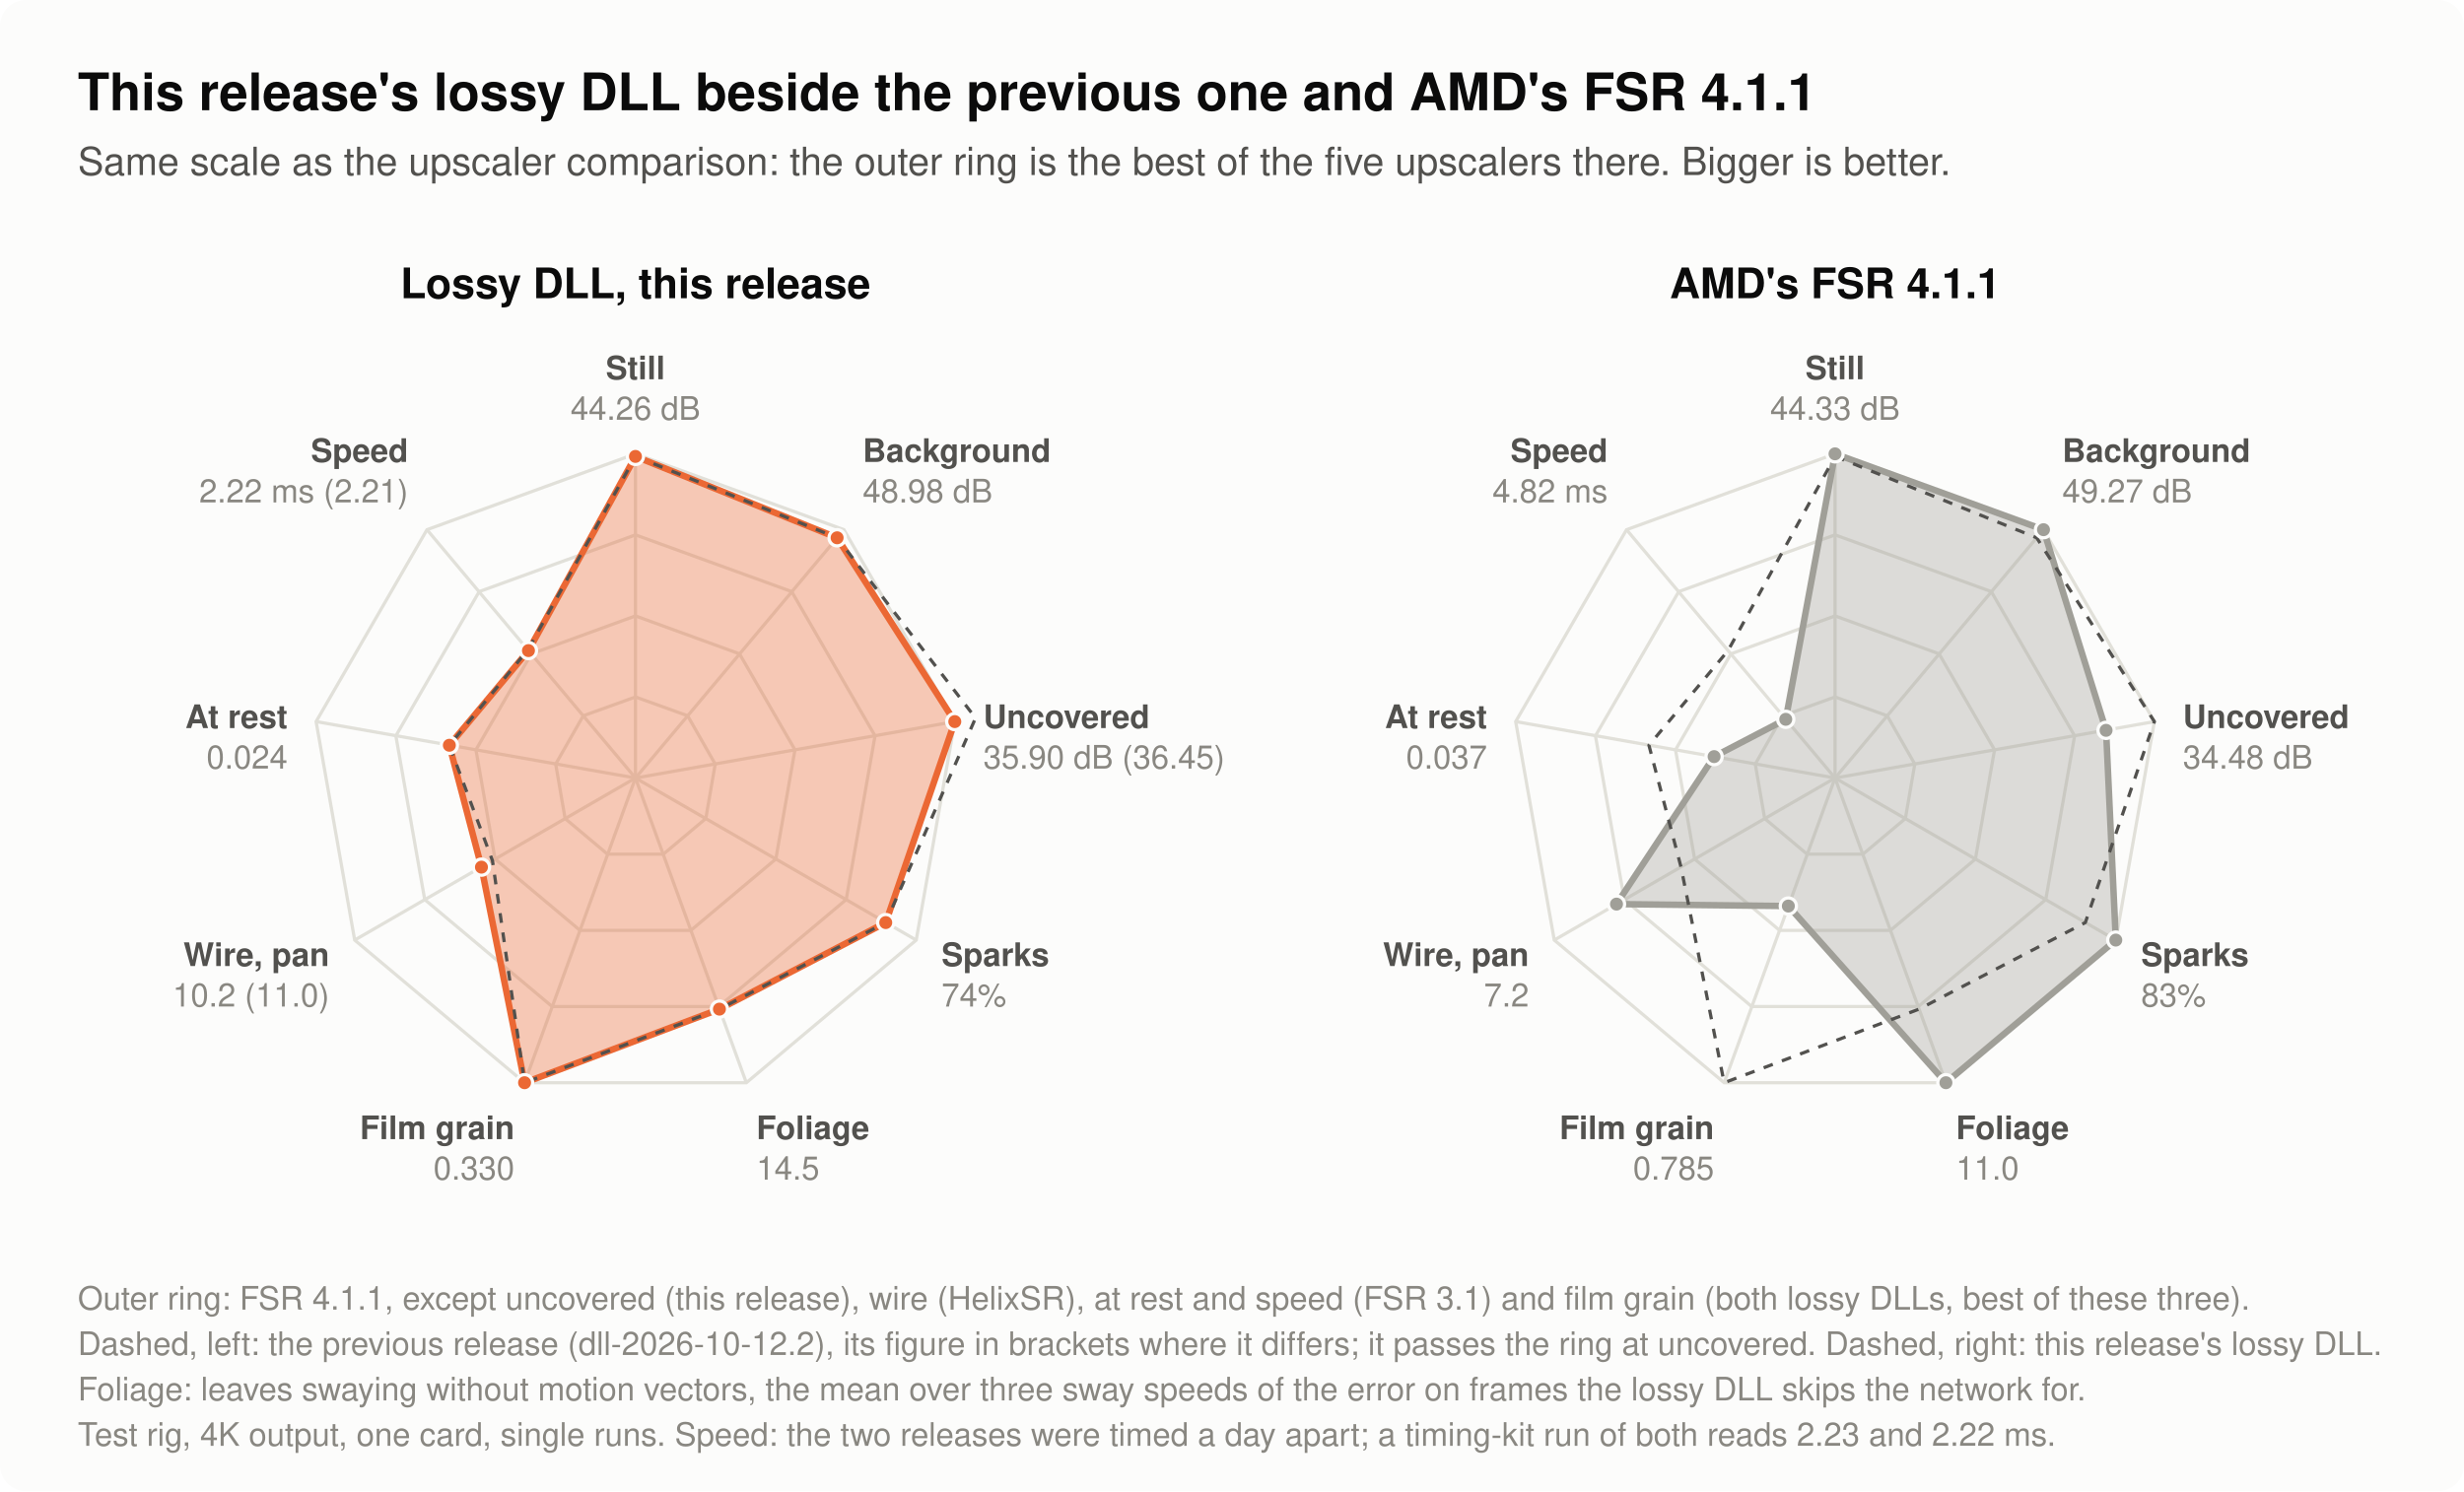
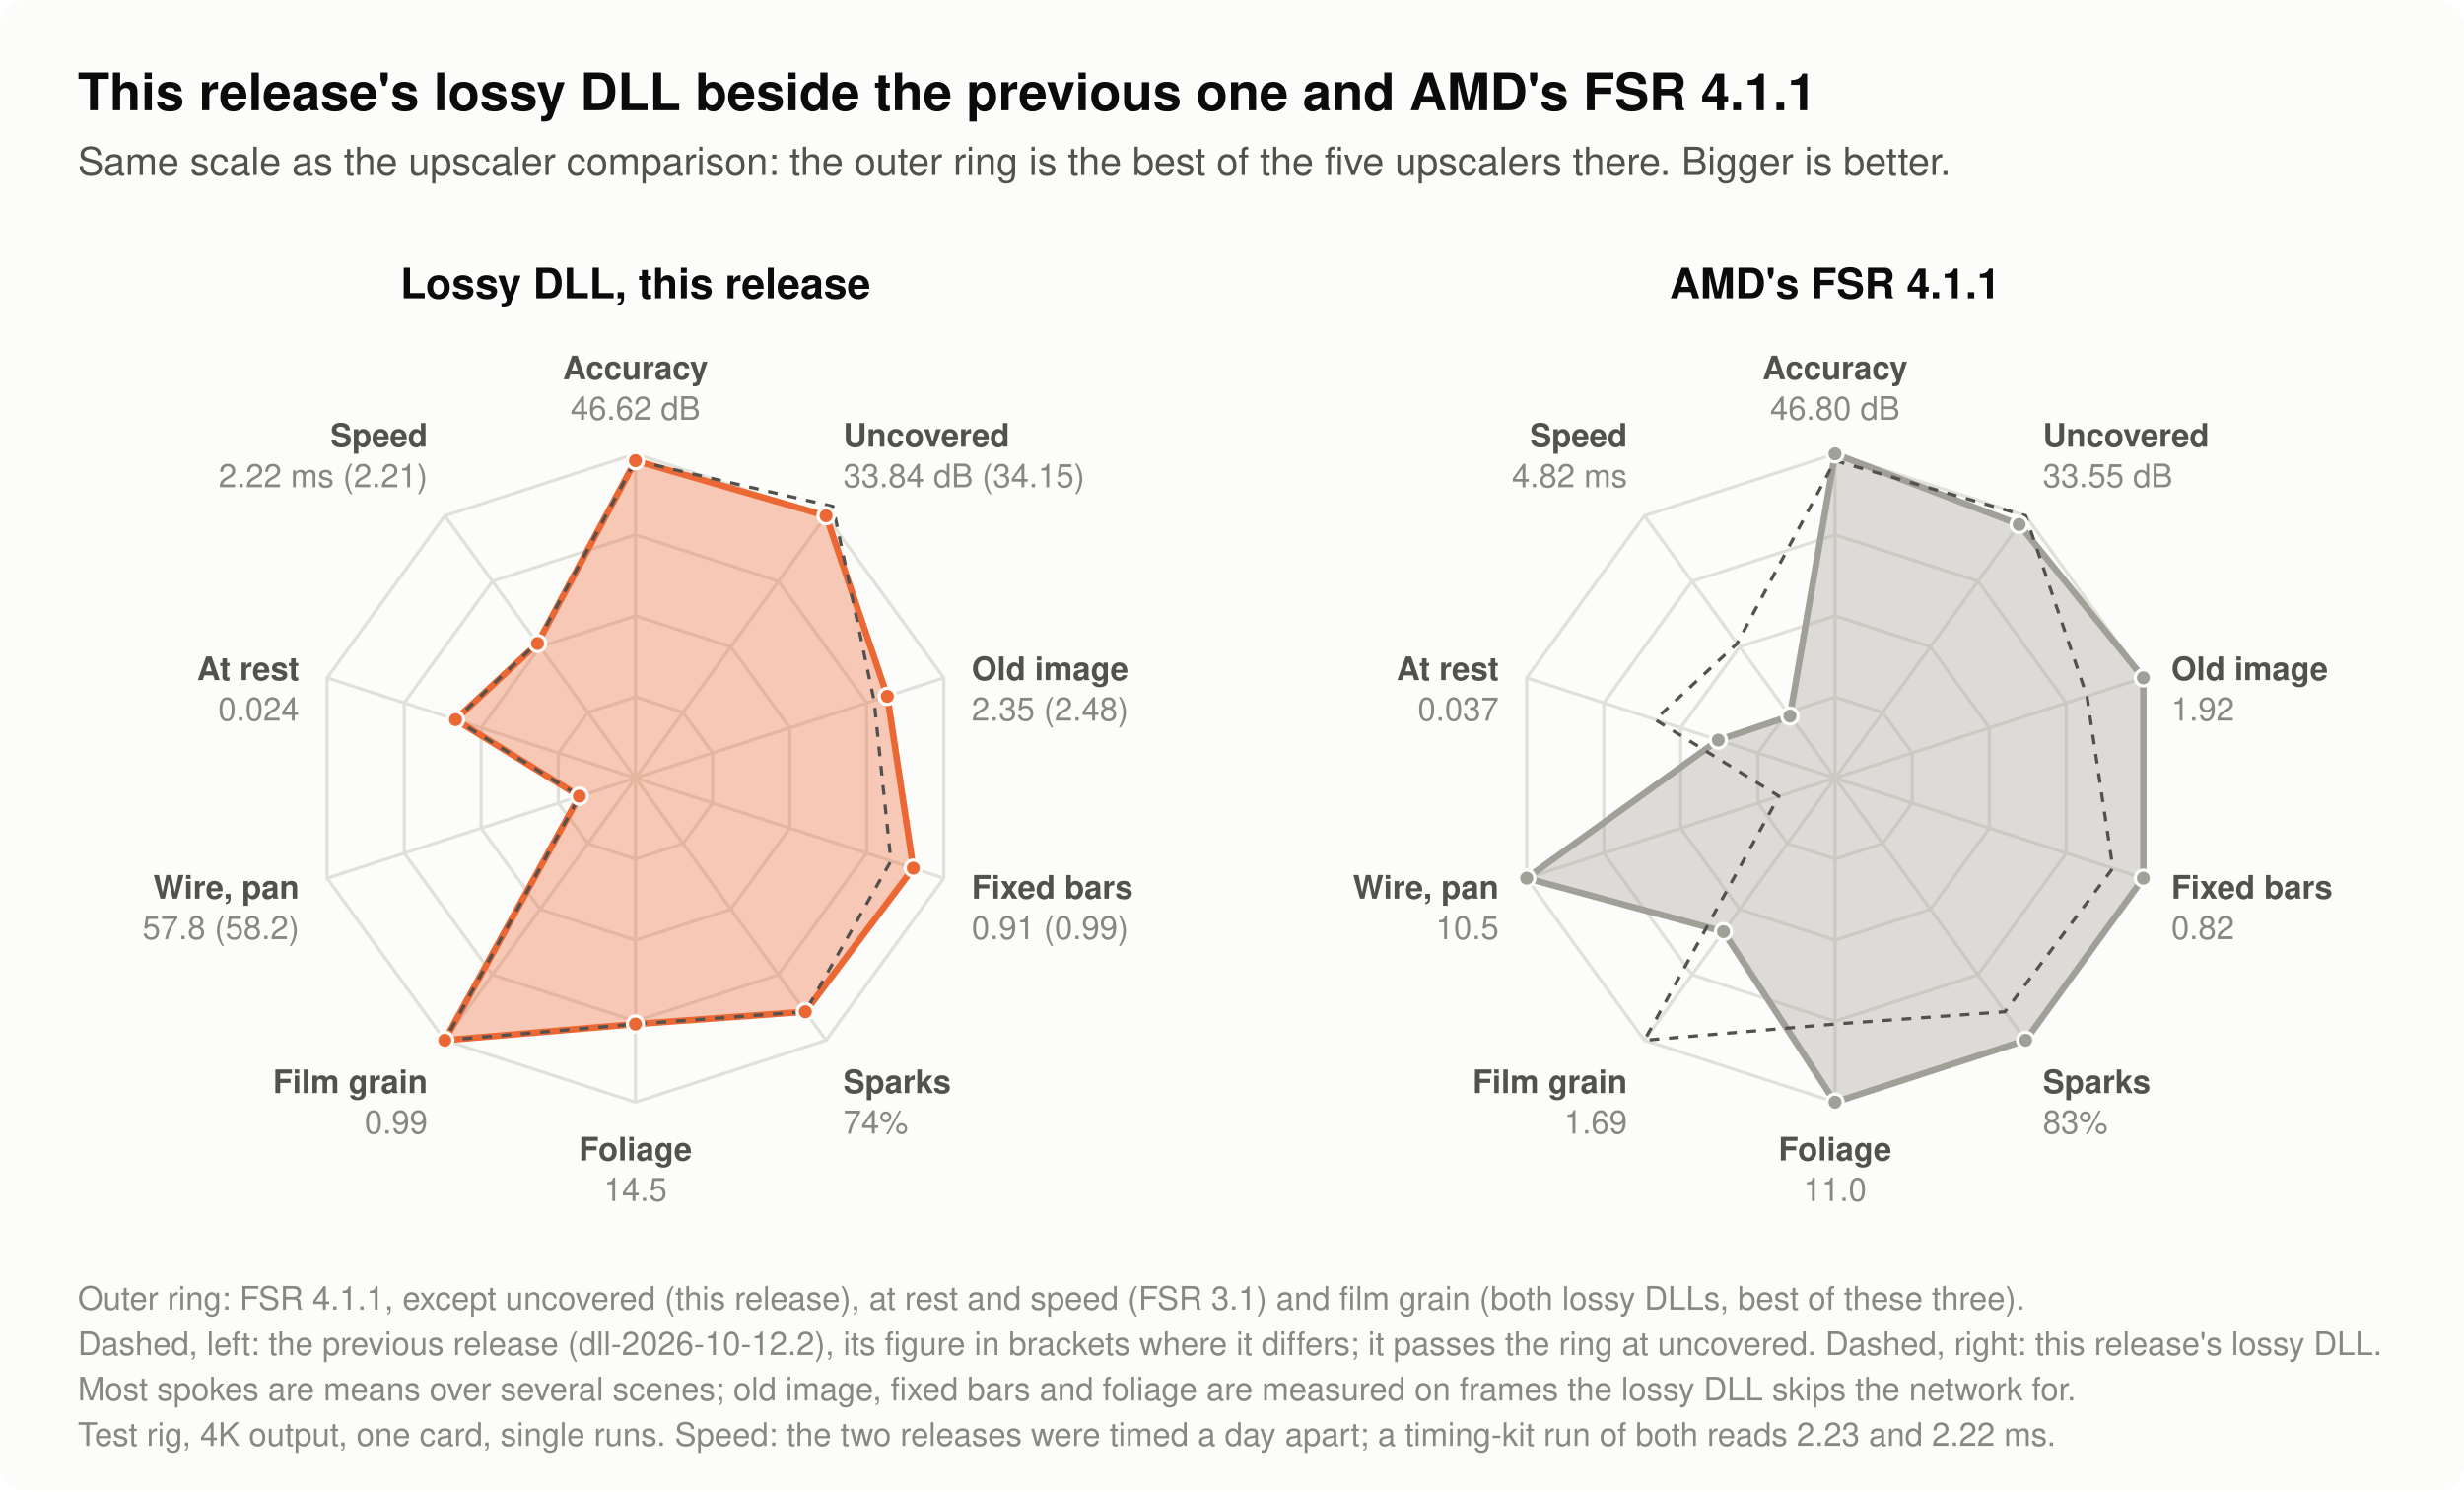
- <svg xmlns="http://www.w3.org/2000/svg" width="760" height="460" viewBox="0 0 760 460" role="img" aria-label="Two radar charts with nine spokes each. Left: this release's lossy DLL, with the previous release's as a dashed outline. Right: AMD's FSR 4.1.1, with this release's lossy DLL as a dashed outline. The spokes have the scale of the upscaler comparison's chart: the outer ring is the best of the five upscalers compared there (FSR 4.1.1, the lossy DLL, FSR 3.1, HelixSR, XeSS), and for film grain the best of these three. A larger shape is better. Still picture: accuracy (dB): FSR 4.1.1 44.33 dB, the lossy DLL of dll-2026-10-12.2 44.26 dB, the lossy DLL of dll-2026-10-13 44.26 dB. Moving background: accuracy (dB): FSR 4.1.1 49.27 dB, the lossy DLL of dll-2026-10-12.2 48.98 dB, the lossy DLL of dll-2026-10-13 48.98 dB. Areas a moving object has just uncovered: accuracy (dB): FSR 4.1.1 34.48 dB, the lossy DLL of dll-2026-10-12.2 36.45 dB, the lossy DLL of dll-2026-10-13 35.90 dB. Tiny fast sparks: share of their brightness shown (%): FSR 4.1.1 83%, the lossy DLL of dll-2026-10-12.2 74%, the lossy DLL of dll-2026-10-13 74%. Leaves swaying without motion vectors, mean of three sway speeds: error (of 255): FSR 4.1.1 11.0, the lossy DLL of dll-2026-10-12.2 14.5, the lossy DLL of dll-2026-10-13 14.5. Still picture with grain of 6 of 255: change per frame (of 255): FSR 4.1.1 0.785, the lossy DLL of dll-2026-10-12.2 0.330, the lossy DLL of dll-2026-10-13 0.330. Thin wire under a slow pan: change per frame (of 255): FSR 4.1.1 7.2, the lossy DLL of dll-2026-10-12.2 11.0, the lossy DLL of dll-2026-10-13 10.2. Still picture: change per frame (of 255): FSR 4.1.1 0.037, the lossy DLL of dll-2026-10-12.2 0.024, the lossy DLL of dll-2026-10-13 0.024. Time per upscale call at 3840x2160 (ms): FSR 4.1.1 4.82 ms, the lossy DLL of dll-2026-10-12.2 2.21 ms, the lossy DLL of dll-2026-10-13 2.22 ms.">
+ <svg xmlns="http://www.w3.org/2000/svg" width="760" height="460" viewBox="0 0 760 460" role="img" aria-label="Two radar charts with ten spokes each. Left: this release's lossy DLL, with the previous release's as a dashed outline. Right: AMD's FSR 4.1.1, with this release's lossy DLL as a dashed outline. The spokes have the scale of the upscaler comparison's chart: the outer ring is the best of the five upscalers compared there (FSR 4.1.1, the lossy DLL, FSR 3.1, HelixSR, XeSS), and for film grain the best of these three. A larger shape is better. Still picture and moving background, mean: accuracy (dB): FSR 4.1.1 46.80 dB, the lossy DLL of dll-2026-10-12.2 46.62 dB, the lossy DLL of dll-2026-10-13 46.62 dB. Areas a moving object has just uncovered, mean of a panning and a still camera: accuracy (dB): FSR 4.1.1 33.55 dB, the lossy DLL of dll-2026-10-12.2 34.15 dB, the lossy DLL of dll-2026-10-13 33.84 dB. Old image beside a moving object, mean of seven scenes: error (of 255): FSR 4.1.1 1.92, the lossy DLL of dll-2026-10-12.2 2.48, the lossy DLL of dll-2026-10-13 2.35. Thin bars fixed on screen in front of a panning background, mean of four pans: error where their old image lands (of 255): FSR 4.1.1 0.82, the lossy DLL of dll-2026-10-12.2 0.99, the lossy DLL of dll-2026-10-13 0.91. Tiny fast sparks: share of their brightness shown (%): FSR 4.1.1 83%, the lossy DLL of dll-2026-10-12.2 74%, the lossy DLL of dll-2026-10-13 74%. Leaves swaying without motion vectors, mean of three sway speeds: error (of 255): FSR 4.1.1 11.0, the lossy DLL of dll-2026-10-12.2 14.5, the lossy DLL of dll-2026-10-13 14.5. Still picture with grain of 6, 10 and 15 of 255, mean: change per frame (of 255): FSR 4.1.1 1.69, the lossy DLL of dll-2026-10-12.2 0.99, the lossy DLL of dll-2026-10-13 0.99. Thin wire under a slow pan: how far its brightness is from the true one (of 255): FSR 4.1.1 10.5, the lossy DLL of dll-2026-10-12.2 58.2, the lossy DLL of dll-2026-10-13 57.8. Still picture: change per frame (of 255): FSR 4.1.1 0.037, the lossy DLL of dll-2026-10-12.2 0.024, the lossy DLL of dll-2026-10-13 0.024. Time per upscale call at 3840x2160 (ms): FSR 4.1.1 4.82 ms, the lossy DLL of dll-2026-10-12.2 2.21 ms, the lossy DLL of dll-2026-10-13 2.22 ms.">
  <rect x="0.0" y="0.0" width="760.0" height="460.0" rx="8" fill="#fcfcfb" />
  <text x="24.0" y="34.0" font-family="-apple-system, 'Segoe UI', Helvetica, Arial, sans-serif" font-size="16" font-weight="600" text-anchor="start" fill="#0b0b0b">This release's lossy DLL beside the previous one and AMD's FSR 4.1.1</text>
  <text x="24.0" y="54.0" font-family="-apple-system, 'Segoe UI', Helvetica, Arial, sans-serif" font-size="12" text-anchor="start" fill="#52514e">Same scale as the upscaler comparison: the outer ring is the best of the five upscalers there. Bigger is better.</text>
  <text x="196.0" y="92.0" font-family="-apple-system, 'Segoe UI', Helvetica, Arial, sans-serif" font-size="13" font-weight="600" text-anchor="middle" fill="#0b0b0b">Lossy DLL, this release</text>
-   <polygon points="196.0,215.0 212.1,220.8 220.6,235.7 217.7,252.5 204.6,263.5 187.4,263.5 174.3,252.5 171.4,235.7 179.9,220.8" fill="none" stroke="#e1e0d9" stroke-width="1" />
-   <polygon points="196.0,190.0 228.1,201.7 245.2,231.3 239.3,265.0 213.1,287.0 178.9,287.0 152.7,265.0 146.8,231.3 163.9,201.7" fill="none" stroke="#e1e0d9" stroke-width="1" />
-   <polygon points="196.0,165.0 244.2,182.5 269.9,227.0 261.0,277.5 221.7,310.5 170.3,310.5 131.0,277.5 122.1,227.0 147.8,182.5" fill="none" stroke="#e1e0d9" stroke-width="1" />
-   <polygon points="196.0,140.0 260.3,163.4 294.5,222.6 282.6,290.0 230.2,334.0 161.8,334.0 109.4,290.0 97.5,222.6 131.7,163.4" fill="none" stroke="#e1e0d9" stroke-width="1" />
+   <polygon points="196.0,215.0 210.7,219.8 219.8,232.3 219.8,247.7 210.7,260.2 196.0,265.0 181.3,260.2 172.2,247.7 172.2,232.3 181.3,219.8" fill="none" stroke="#e1e0d9" stroke-width="1" />
+   <polygon points="196.0,190.0 225.4,199.5 243.6,224.5 243.6,255.5 225.4,280.5 196.0,290.0 166.6,280.5 148.4,255.5 148.4,224.5 166.6,199.5" fill="none" stroke="#e1e0d9" stroke-width="1" />
+   <polygon points="196.0,165.0 240.1,179.3 267.3,216.8 267.3,263.2 240.1,300.7 196.0,315.0 151.9,300.7 124.7,263.2 124.7,216.8 151.9,179.3" fill="none" stroke="#e1e0d9" stroke-width="1" />
+   <polygon points="196.0,140.0 254.8,159.1 291.1,209.1 291.1,270.9 254.8,320.9 196.0,340.0 137.2,320.9 100.9,270.9 100.9,209.1 137.2,159.1" fill="none" stroke="#e1e0d9" stroke-width="1" />
  <line x1="196.0" y1="240.0" x2="196.0" y2="140.0" stroke="#e1e0d9" stroke-width="1" />
-   <line x1="196.0" y1="240.0" x2="260.3" y2="163.4" stroke="#e1e0d9" stroke-width="1" />
-   <line x1="196.0" y1="240.0" x2="294.5" y2="222.6" stroke="#e1e0d9" stroke-width="1" />
-   <line x1="196.0" y1="240.0" x2="282.6" y2="290.0" stroke="#e1e0d9" stroke-width="1" />
-   <line x1="196.0" y1="240.0" x2="230.2" y2="334.0" stroke="#e1e0d9" stroke-width="1" />
-   <line x1="196.0" y1="240.0" x2="161.8" y2="334.0" stroke="#e1e0d9" stroke-width="1" />
-   <line x1="196.0" y1="240.0" x2="109.4" y2="290.0" stroke="#e1e0d9" stroke-width="1" />
-   <line x1="196.0" y1="240.0" x2="97.5" y2="222.6" stroke="#e1e0d9" stroke-width="1" />
-   <line x1="196.0" y1="240.0" x2="131.7" y2="163.4" stroke="#e1e0d9" stroke-width="1" />
-   <polygon points="196.0,140.8 258.2,165.9 294.5,222.6 273.2,284.6 221.9,311.3 161.8,334.0 148.5,267.5 138.6,229.9 163.0,200.7" fill="#eb6834" fill-opacity="0.35" stroke="#eb6834" stroke-width="2" stroke-linejoin="round" />
-   <polygon points="196.0,140.8 258.2,165.9 300.9,221.5 273.2,284.6 221.9,311.3 161.8,334.0 151.9,265.5 138.6,229.9 162.8,200.5" fill="none" stroke="#52514e" stroke-width="1" stroke-dasharray="3 3" stroke-linejoin="round" />
-   <circle cx="196.0" cy="140.8" r="2.5" fill="#eb6834" stroke="#fcfcfb" stroke-width="1" />
-   <circle cx="258.2" cy="165.9" r="2.5" fill="#eb6834" stroke="#fcfcfb" stroke-width="1" />
-   <circle cx="294.5" cy="222.6" r="2.5" fill="#eb6834" stroke="#fcfcfb" stroke-width="1" />
-   <circle cx="273.2" cy="284.6" r="2.5" fill="#eb6834" stroke="#fcfcfb" stroke-width="1" />
-   <circle cx="221.9" cy="311.3" r="2.5" fill="#eb6834" stroke="#fcfcfb" stroke-width="1" />
-   <circle cx="161.8" cy="334.0" r="2.5" fill="#eb6834" stroke="#fcfcfb" stroke-width="1" />
-   <circle cx="148.5" cy="267.5" r="2.5" fill="#eb6834" stroke="#fcfcfb" stroke-width="1" />
-   <circle cx="138.6" cy="229.9" r="2.5" fill="#eb6834" stroke="#fcfcfb" stroke-width="1" />
-   <circle cx="163.0" cy="200.7" r="2.5" fill="#eb6834" stroke="#fcfcfb" stroke-width="1" />
-   <text x="196.0" y="117.0" font-family="-apple-system, 'Segoe UI', Helvetica, Arial, sans-serif" font-size="10" font-weight="600" text-anchor="middle" fill="#52514e">Still</text>
-   <text x="196.0" y="129.5" font-family="-apple-system, 'Segoe UI', Helvetica, Arial, sans-serif" font-size="10" text-anchor="middle" fill="#898781">44.26 dB</text>
-   <text x="266.1" y="142.5" font-family="-apple-system, 'Segoe UI', Helvetica, Arial, sans-serif" font-size="10" font-weight="600" text-anchor="start" fill="#52514e">Background</text>
-   <text x="266.1" y="155.0" font-family="-apple-system, 'Segoe UI', Helvetica, Arial, sans-serif" font-size="10" text-anchor="start" fill="#898781">48.98 dB</text>
-   <text x="303.3" y="224.6" font-family="-apple-system, 'Segoe UI', Helvetica, Arial, sans-serif" font-size="10" font-weight="600" text-anchor="start" fill="#52514e">Uncovered</text>
-   <text x="303.3" y="237.1" font-family="-apple-system, 'Segoe UI', Helvetica, Arial, sans-serif" font-size="10" text-anchor="start" fill="#898781">35.90 dB (36.45)</text>
-   <text x="290.4" y="298.0" font-family="-apple-system, 'Segoe UI', Helvetica, Arial, sans-serif" font-size="10" font-weight="600" text-anchor="start" fill="#52514e">Sparks</text>
-   <text x="290.4" y="310.5" font-family="-apple-system, 'Segoe UI', Helvetica, Arial, sans-serif" font-size="10" text-anchor="start" fill="#898781">74%</text>
-   <text x="233.3" y="351.4" font-family="-apple-system, 'Segoe UI', Helvetica, Arial, sans-serif" font-size="10" font-weight="600" text-anchor="start" fill="#52514e">Foliage</text>
-   <text x="233.3" y="363.9" font-family="-apple-system, 'Segoe UI', Helvetica, Arial, sans-serif" font-size="10" text-anchor="start" fill="#898781">14.5</text>
-   <text x="158.7" y="351.4" font-family="-apple-system, 'Segoe UI', Helvetica, Arial, sans-serif" font-size="10" font-weight="600" text-anchor="end" fill="#52514e">Film grain</text>
-   <text x="158.7" y="363.9" font-family="-apple-system, 'Segoe UI', Helvetica, Arial, sans-serif" font-size="10" text-anchor="end" fill="#898781">0.330</text>
-   <text x="101.6" y="298.0" font-family="-apple-system, 'Segoe UI', Helvetica, Arial, sans-serif" font-size="10" font-weight="600" text-anchor="end" fill="#52514e">Wire, pan</text>
-   <text x="101.6" y="310.5" font-family="-apple-system, 'Segoe UI', Helvetica, Arial, sans-serif" font-size="10" text-anchor="end" fill="#898781">10.2 (11.0)</text>
-   <text x="88.7" y="224.6" font-family="-apple-system, 'Segoe UI', Helvetica, Arial, sans-serif" font-size="10" font-weight="600" text-anchor="end" fill="#52514e">At rest</text>
-   <text x="88.7" y="237.1" font-family="-apple-system, 'Segoe UI', Helvetica, Arial, sans-serif" font-size="10" text-anchor="end" fill="#898781">0.024</text>
-   <text x="125.9" y="142.5" font-family="-apple-system, 'Segoe UI', Helvetica, Arial, sans-serif" font-size="10" font-weight="600" text-anchor="end" fill="#52514e">Speed</text>
-   <text x="125.9" y="155.0" font-family="-apple-system, 'Segoe UI', Helvetica, Arial, sans-serif" font-size="10" text-anchor="end" fill="#898781">2.22 ms (2.21)</text>
+   <line x1="196.0" y1="240.0" x2="254.8" y2="159.1" stroke="#e1e0d9" stroke-width="1" />
+   <line x1="196.0" y1="240.0" x2="291.1" y2="209.1" stroke="#e1e0d9" stroke-width="1" />
+   <line x1="196.0" y1="240.0" x2="291.1" y2="270.9" stroke="#e1e0d9" stroke-width="1" />
+   <line x1="196.0" y1="240.0" x2="254.8" y2="320.9" stroke="#e1e0d9" stroke-width="1" />
+   <line x1="196.0" y1="240.0" x2="196.0" y2="340.0" stroke="#e1e0d9" stroke-width="1" />
+   <line x1="196.0" y1="240.0" x2="137.2" y2="320.9" stroke="#e1e0d9" stroke-width="1" />
+   <line x1="196.0" y1="240.0" x2="100.9" y2="270.9" stroke="#e1e0d9" stroke-width="1" />
+   <line x1="196.0" y1="240.0" x2="100.9" y2="209.1" stroke="#e1e0d9" stroke-width="1" />
+   <line x1="196.0" y1="240.0" x2="137.2" y2="159.1" stroke="#e1e0d9" stroke-width="1" />
+   <polygon points="196.0,142.1 254.8,159.1 273.7,214.8 281.7,267.8 248.4,312.1 196.0,315.9 137.2,320.9 178.7,245.6 140.5,222.0 165.8,198.5" fill="#eb6834" fill-opacity="0.35" stroke="#eb6834" stroke-width="2" stroke-linejoin="round" />
+   <polygon points="196.0,142.1 256.9,156.2 269.6,216.1 274.8,265.6 248.4,312.1 196.0,315.9 137.2,320.9 178.8,245.6 140.5,222.0 165.7,198.3" fill="none" stroke="#52514e" stroke-width="1" stroke-dasharray="3 3" stroke-linejoin="round" />
+   <circle cx="196.0" cy="142.1" r="2.5" fill="#eb6834" stroke="#fcfcfb" stroke-width="1" />
+   <circle cx="254.8" cy="159.1" r="2.5" fill="#eb6834" stroke="#fcfcfb" stroke-width="1" />
+   <circle cx="273.7" cy="214.8" r="2.5" fill="#eb6834" stroke="#fcfcfb" stroke-width="1" />
+   <circle cx="281.7" cy="267.8" r="2.5" fill="#eb6834" stroke="#fcfcfb" stroke-width="1" />
+   <circle cx="248.4" cy="312.1" r="2.5" fill="#eb6834" stroke="#fcfcfb" stroke-width="1" />
+   <circle cx="196.0" cy="315.9" r="2.5" fill="#eb6834" stroke="#fcfcfb" stroke-width="1" />
+   <circle cx="137.2" cy="320.9" r="2.5" fill="#eb6834" stroke="#fcfcfb" stroke-width="1" />
+   <circle cx="178.7" cy="245.6" r="2.5" fill="#eb6834" stroke="#fcfcfb" stroke-width="1" />
+   <circle cx="140.5" cy="222.0" r="2.5" fill="#eb6834" stroke="#fcfcfb" stroke-width="1" />
+   <circle cx="165.8" cy="198.5" r="2.5" fill="#eb6834" stroke="#fcfcfb" stroke-width="1" />
+   <text x="196.0" y="117.0" font-family="-apple-system, 'Segoe UI', Helvetica, Arial, sans-serif" font-size="10" font-weight="600" text-anchor="middle" fill="#52514e">Accuracy</text>
+   <text x="196.0" y="129.5" font-family="-apple-system, 'Segoe UI', Helvetica, Arial, sans-serif" font-size="10" text-anchor="middle" fill="#898781">46.62 dB</text>
+   <text x="260.1" y="137.8" font-family="-apple-system, 'Segoe UI', Helvetica, Arial, sans-serif" font-size="10" font-weight="600" text-anchor="start" fill="#52514e">Uncovered</text>
+   <text x="260.1" y="150.3" font-family="-apple-system, 'Segoe UI', Helvetica, Arial, sans-serif" font-size="10" text-anchor="start" fill="#898781">33.84 dB (34.15)</text>
+   <text x="299.7" y="209.8" font-family="-apple-system, 'Segoe UI', Helvetica, Arial, sans-serif" font-size="10" font-weight="600" text-anchor="start" fill="#52514e">Old image</text>
+   <text x="299.7" y="222.3" font-family="-apple-system, 'Segoe UI', Helvetica, Arial, sans-serif" font-size="10" text-anchor="start" fill="#898781">2.35 (2.48)</text>
+   <text x="299.7" y="277.2" font-family="-apple-system, 'Segoe UI', Helvetica, Arial, sans-serif" font-size="10" font-weight="600" text-anchor="start" fill="#52514e">Fixed bars</text>
+   <text x="299.7" y="289.7" font-family="-apple-system, 'Segoe UI', Helvetica, Arial, sans-serif" font-size="10" text-anchor="start" fill="#898781">0.91 (0.99)</text>
+   <text x="260.1" y="337.2" font-family="-apple-system, 'Segoe UI', Helvetica, Arial, sans-serif" font-size="10" font-weight="600" text-anchor="start" fill="#52514e">Sparks</text>
+   <text x="260.1" y="349.7" font-family="-apple-system, 'Segoe UI', Helvetica, Arial, sans-serif" font-size="10" text-anchor="start" fill="#898781">74%</text>
+   <text x="196.0" y="358.0" font-family="-apple-system, 'Segoe UI', Helvetica, Arial, sans-serif" font-size="10" font-weight="600" text-anchor="middle" fill="#52514e">Foliage</text>
+   <text x="196.0" y="370.5" font-family="-apple-system, 'Segoe UI', Helvetica, Arial, sans-serif" font-size="10" text-anchor="middle" fill="#898781">14.5</text>
+   <text x="131.9" y="337.2" font-family="-apple-system, 'Segoe UI', Helvetica, Arial, sans-serif" font-size="10" font-weight="600" text-anchor="end" fill="#52514e">Film grain</text>
+   <text x="131.9" y="349.7" font-family="-apple-system, 'Segoe UI', Helvetica, Arial, sans-serif" font-size="10" text-anchor="end" fill="#898781">0.99</text>
+   <text x="92.3" y="277.2" font-family="-apple-system, 'Segoe UI', Helvetica, Arial, sans-serif" font-size="10" font-weight="600" text-anchor="end" fill="#52514e">Wire, pan</text>
+   <text x="92.3" y="289.7" font-family="-apple-system, 'Segoe UI', Helvetica, Arial, sans-serif" font-size="10" text-anchor="end" fill="#898781">57.8 (58.2)</text>
+   <text x="92.3" y="209.8" font-family="-apple-system, 'Segoe UI', Helvetica, Arial, sans-serif" font-size="10" font-weight="600" text-anchor="end" fill="#52514e">At rest</text>
+   <text x="92.3" y="222.3" font-family="-apple-system, 'Segoe UI', Helvetica, Arial, sans-serif" font-size="10" text-anchor="end" fill="#898781">0.024</text>
+   <text x="131.9" y="137.8" font-family="-apple-system, 'Segoe UI', Helvetica, Arial, sans-serif" font-size="10" font-weight="600" text-anchor="end" fill="#52514e">Speed</text>
+   <text x="131.9" y="150.3" font-family="-apple-system, 'Segoe UI', Helvetica, Arial, sans-serif" font-size="10" text-anchor="end" fill="#898781">2.22 ms (2.21)</text>
  <text x="566.0" y="92.0" font-family="-apple-system, 'Segoe UI', Helvetica, Arial, sans-serif" font-size="13" font-weight="600" text-anchor="middle" fill="#0b0b0b">AMD's FSR 4.1.1</text>
-   <polygon points="566.0,215.0 582.1,220.8 590.6,235.7 587.7,252.5 574.6,263.5 557.4,263.5 544.3,252.5 541.4,235.7 549.9,220.8" fill="none" stroke="#e1e0d9" stroke-width="1" />
-   <polygon points="566.0,190.0 598.1,201.7 615.2,231.3 609.3,265.0 583.1,287.0 548.9,287.0 522.7,265.0 516.8,231.3 533.9,201.7" fill="none" stroke="#e1e0d9" stroke-width="1" />
-   <polygon points="566.0,165.0 614.2,182.5 639.9,227.0 631.0,277.5 591.7,310.5 540.3,310.5 501.0,277.5 492.1,227.0 517.8,182.5" fill="none" stroke="#e1e0d9" stroke-width="1" />
-   <polygon points="566.0,140.0 630.3,163.4 664.5,222.6 652.6,290.0 600.2,334.0 531.8,334.0 479.4,290.0 467.5,222.6 501.7,163.4" fill="none" stroke="#e1e0d9" stroke-width="1" />
+   <polygon points="566.0,215.0 580.7,219.8 589.8,232.3 589.8,247.7 580.7,260.2 566.0,265.0 551.3,260.2 542.2,247.7 542.2,232.3 551.3,219.8" fill="none" stroke="#e1e0d9" stroke-width="1" />
+   <polygon points="566.0,190.0 595.4,199.5 613.6,224.5 613.6,255.5 595.4,280.5 566.0,290.0 536.6,280.5 518.4,255.5 518.4,224.5 536.6,199.5" fill="none" stroke="#e1e0d9" stroke-width="1" />
+   <polygon points="566.0,165.0 610.1,179.3 637.3,216.8 637.3,263.2 610.1,300.7 566.0,315.0 521.9,300.7 494.7,263.2 494.7,216.8 521.9,179.3" fill="none" stroke="#e1e0d9" stroke-width="1" />
+   <polygon points="566.0,140.0 624.8,159.1 661.1,209.1 661.1,270.9 624.8,320.9 566.0,340.0 507.2,320.9 470.9,270.9 470.9,209.1 507.2,159.1" fill="none" stroke="#e1e0d9" stroke-width="1" />
  <line x1="566.0" y1="240.0" x2="566.0" y2="140.0" stroke="#e1e0d9" stroke-width="1" />
-   <line x1="566.0" y1="240.0" x2="630.3" y2="163.4" stroke="#e1e0d9" stroke-width="1" />
-   <line x1="566.0" y1="240.0" x2="664.5" y2="222.6" stroke="#e1e0d9" stroke-width="1" />
-   <line x1="566.0" y1="240.0" x2="652.6" y2="290.0" stroke="#e1e0d9" stroke-width="1" />
-   <line x1="566.0" y1="240.0" x2="600.2" y2="334.0" stroke="#e1e0d9" stroke-width="1" />
-   <line x1="566.0" y1="240.0" x2="531.8" y2="334.0" stroke="#e1e0d9" stroke-width="1" />
-   <line x1="566.0" y1="240.0" x2="479.4" y2="290.0" stroke="#e1e0d9" stroke-width="1" />
-   <line x1="566.0" y1="240.0" x2="467.5" y2="222.6" stroke="#e1e0d9" stroke-width="1" />
-   <line x1="566.0" y1="240.0" x2="501.7" y2="163.4" stroke="#e1e0d9" stroke-width="1" />
-   <polygon points="566.0,140.0 630.3,163.4 649.6,225.3 652.6,290.0 600.2,334.0 551.6,279.5 498.6,278.9 528.7,233.4 550.8,221.9" fill="#a09f98" fill-opacity="0.35" stroke="#a09f98" stroke-width="2" stroke-linejoin="round" />
-   <polygon points="566.0,140.8 628.2,165.9 664.5,222.6 643.2,284.6 591.9,311.3 531.8,334.0 518.5,267.5 508.6,229.9 533.0,200.7" fill="none" stroke="#52514e" stroke-width="1" stroke-dasharray="3 3" stroke-linejoin="round" />
+   <line x1="566.0" y1="240.0" x2="624.8" y2="159.1" stroke="#e1e0d9" stroke-width="1" />
+   <line x1="566.0" y1="240.0" x2="661.1" y2="209.1" stroke="#e1e0d9" stroke-width="1" />
+   <line x1="566.0" y1="240.0" x2="661.1" y2="270.9" stroke="#e1e0d9" stroke-width="1" />
+   <line x1="566.0" y1="240.0" x2="624.8" y2="320.9" stroke="#e1e0d9" stroke-width="1" />
+   <line x1="566.0" y1="240.0" x2="566.0" y2="340.0" stroke="#e1e0d9" stroke-width="1" />
+   <line x1="566.0" y1="240.0" x2="507.2" y2="320.9" stroke="#e1e0d9" stroke-width="1" />
+   <line x1="566.0" y1="240.0" x2="470.9" y2="270.9" stroke="#e1e0d9" stroke-width="1" />
+   <line x1="566.0" y1="240.0" x2="470.9" y2="209.1" stroke="#e1e0d9" stroke-width="1" />
+   <line x1="566.0" y1="240.0" x2="507.2" y2="159.1" stroke="#e1e0d9" stroke-width="1" />
+   <polygon points="566.0,140.0 622.8,161.8 661.1,209.1 661.1,270.9 624.8,320.9 566.0,340.0 531.6,287.4 470.9,270.9 530.0,228.3 552.1,220.9" fill="#a09f98" fill-opacity="0.35" stroke="#a09f98" stroke-width="2" stroke-linejoin="round" />
+   <polygon points="566.0,142.1 624.8,159.1 643.7,214.8 651.7,267.8 618.4,312.1 566.0,315.9 507.2,320.9 548.7,245.6 510.5,222.0 535.8,198.5" fill="none" stroke="#52514e" stroke-width="1" stroke-dasharray="3 3" stroke-linejoin="round" />
  <circle cx="566.0" cy="140.0" r="2.5" fill="#a09f98" stroke="#fcfcfb" stroke-width="1" />
-   <circle cx="630.3" cy="163.4" r="2.5" fill="#a09f98" stroke="#fcfcfb" stroke-width="1" />
-   <circle cx="649.6" cy="225.3" r="2.5" fill="#a09f98" stroke="#fcfcfb" stroke-width="1" />
-   <circle cx="652.6" cy="290.0" r="2.5" fill="#a09f98" stroke="#fcfcfb" stroke-width="1" />
-   <circle cx="600.2" cy="334.0" r="2.5" fill="#a09f98" stroke="#fcfcfb" stroke-width="1" />
-   <circle cx="551.6" cy="279.5" r="2.5" fill="#a09f98" stroke="#fcfcfb" stroke-width="1" />
-   <circle cx="498.6" cy="278.9" r="2.5" fill="#a09f98" stroke="#fcfcfb" stroke-width="1" />
-   <circle cx="528.7" cy="233.4" r="2.5" fill="#a09f98" stroke="#fcfcfb" stroke-width="1" />
-   <circle cx="550.8" cy="221.9" r="2.5" fill="#a09f98" stroke="#fcfcfb" stroke-width="1" />
-   <text x="566.0" y="117.0" font-family="-apple-system, 'Segoe UI', Helvetica, Arial, sans-serif" font-size="10" font-weight="600" text-anchor="middle" fill="#52514e">Still</text>
-   <text x="566.0" y="129.5" font-family="-apple-system, 'Segoe UI', Helvetica, Arial, sans-serif" font-size="10" text-anchor="middle" fill="#898781">44.33 dB</text>
-   <text x="636.1" y="142.5" font-family="-apple-system, 'Segoe UI', Helvetica, Arial, sans-serif" font-size="10" font-weight="600" text-anchor="start" fill="#52514e">Background</text>
-   <text x="636.1" y="155.0" font-family="-apple-system, 'Segoe UI', Helvetica, Arial, sans-serif" font-size="10" text-anchor="start" fill="#898781">49.27 dB</text>
-   <text x="673.3" y="224.6" font-family="-apple-system, 'Segoe UI', Helvetica, Arial, sans-serif" font-size="10" font-weight="600" text-anchor="start" fill="#52514e">Uncovered</text>
-   <text x="673.3" y="237.1" font-family="-apple-system, 'Segoe UI', Helvetica, Arial, sans-serif" font-size="10" text-anchor="start" fill="#898781">34.48 dB</text>
-   <text x="660.4" y="298.0" font-family="-apple-system, 'Segoe UI', Helvetica, Arial, sans-serif" font-size="10" font-weight="600" text-anchor="start" fill="#52514e">Sparks</text>
-   <text x="660.4" y="310.5" font-family="-apple-system, 'Segoe UI', Helvetica, Arial, sans-serif" font-size="10" text-anchor="start" fill="#898781">83%</text>
-   <text x="603.3" y="351.4" font-family="-apple-system, 'Segoe UI', Helvetica, Arial, sans-serif" font-size="10" font-weight="600" text-anchor="start" fill="#52514e">Foliage</text>
-   <text x="603.3" y="363.9" font-family="-apple-system, 'Segoe UI', Helvetica, Arial, sans-serif" font-size="10" text-anchor="start" fill="#898781">11.0</text>
-   <text x="528.7" y="351.4" font-family="-apple-system, 'Segoe UI', Helvetica, Arial, sans-serif" font-size="10" font-weight="600" text-anchor="end" fill="#52514e">Film grain</text>
-   <text x="528.7" y="363.9" font-family="-apple-system, 'Segoe UI', Helvetica, Arial, sans-serif" font-size="10" text-anchor="end" fill="#898781">0.785</text>
-   <text x="471.6" y="298.0" font-family="-apple-system, 'Segoe UI', Helvetica, Arial, sans-serif" font-size="10" font-weight="600" text-anchor="end" fill="#52514e">Wire, pan</text>
-   <text x="471.6" y="310.5" font-family="-apple-system, 'Segoe UI', Helvetica, Arial, sans-serif" font-size="10" text-anchor="end" fill="#898781">7.2</text>
-   <text x="458.7" y="224.6" font-family="-apple-system, 'Segoe UI', Helvetica, Arial, sans-serif" font-size="10" font-weight="600" text-anchor="end" fill="#52514e">At rest</text>
-   <text x="458.7" y="237.1" font-family="-apple-system, 'Segoe UI', Helvetica, Arial, sans-serif" font-size="10" text-anchor="end" fill="#898781">0.037</text>
-   <text x="495.9" y="142.5" font-family="-apple-system, 'Segoe UI', Helvetica, Arial, sans-serif" font-size="10" font-weight="600" text-anchor="end" fill="#52514e">Speed</text>
-   <text x="495.9" y="155.0" font-family="-apple-system, 'Segoe UI', Helvetica, Arial, sans-serif" font-size="10" text-anchor="end" fill="#898781">4.82 ms</text>
-   <text x="24.0" y="404.0" font-family="-apple-system, 'Segoe UI', Helvetica, Arial, sans-serif" font-size="10" text-anchor="start" fill="#898781">Outer ring: FSR 4.1.1, except uncovered (this release), wire (HelixSR), at rest and speed (FSR 3.1) and film grain (both lossy DLLs, best of these three).</text>
+   <circle cx="622.8" cy="161.8" r="2.5" fill="#a09f98" stroke="#fcfcfb" stroke-width="1" />
+   <circle cx="661.1" cy="209.1" r="2.5" fill="#a09f98" stroke="#fcfcfb" stroke-width="1" />
+   <circle cx="661.1" cy="270.9" r="2.5" fill="#a09f98" stroke="#fcfcfb" stroke-width="1" />
+   <circle cx="624.8" cy="320.9" r="2.5" fill="#a09f98" stroke="#fcfcfb" stroke-width="1" />
+   <circle cx="566.0" cy="340.0" r="2.5" fill="#a09f98" stroke="#fcfcfb" stroke-width="1" />
+   <circle cx="531.6" cy="287.4" r="2.5" fill="#a09f98" stroke="#fcfcfb" stroke-width="1" />
+   <circle cx="470.9" cy="270.9" r="2.5" fill="#a09f98" stroke="#fcfcfb" stroke-width="1" />
+   <circle cx="530.0" cy="228.3" r="2.5" fill="#a09f98" stroke="#fcfcfb" stroke-width="1" />
+   <circle cx="552.1" cy="220.9" r="2.5" fill="#a09f98" stroke="#fcfcfb" stroke-width="1" />
+   <text x="566.0" y="117.0" font-family="-apple-system, 'Segoe UI', Helvetica, Arial, sans-serif" font-size="10" font-weight="600" text-anchor="middle" fill="#52514e">Accuracy</text>
+   <text x="566.0" y="129.5" font-family="-apple-system, 'Segoe UI', Helvetica, Arial, sans-serif" font-size="10" text-anchor="middle" fill="#898781">46.80 dB</text>
+   <text x="630.1" y="137.8" font-family="-apple-system, 'Segoe UI', Helvetica, Arial, sans-serif" font-size="10" font-weight="600" text-anchor="start" fill="#52514e">Uncovered</text>
+   <text x="630.1" y="150.3" font-family="-apple-system, 'Segoe UI', Helvetica, Arial, sans-serif" font-size="10" text-anchor="start" fill="#898781">33.55 dB</text>
+   <text x="669.7" y="209.8" font-family="-apple-system, 'Segoe UI', Helvetica, Arial, sans-serif" font-size="10" font-weight="600" text-anchor="start" fill="#52514e">Old image</text>
+   <text x="669.7" y="222.3" font-family="-apple-system, 'Segoe UI', Helvetica, Arial, sans-serif" font-size="10" text-anchor="start" fill="#898781">1.92</text>
+   <text x="669.7" y="277.2" font-family="-apple-system, 'Segoe UI', Helvetica, Arial, sans-serif" font-size="10" font-weight="600" text-anchor="start" fill="#52514e">Fixed bars</text>
+   <text x="669.7" y="289.7" font-family="-apple-system, 'Segoe UI', Helvetica, Arial, sans-serif" font-size="10" text-anchor="start" fill="#898781">0.82</text>
+   <text x="630.1" y="337.2" font-family="-apple-system, 'Segoe UI', Helvetica, Arial, sans-serif" font-size="10" font-weight="600" text-anchor="start" fill="#52514e">Sparks</text>
+   <text x="630.1" y="349.7" font-family="-apple-system, 'Segoe UI', Helvetica, Arial, sans-serif" font-size="10" text-anchor="start" fill="#898781">83%</text>
+   <text x="566.0" y="358.0" font-family="-apple-system, 'Segoe UI', Helvetica, Arial, sans-serif" font-size="10" font-weight="600" text-anchor="middle" fill="#52514e">Foliage</text>
+   <text x="566.0" y="370.5" font-family="-apple-system, 'Segoe UI', Helvetica, Arial, sans-serif" font-size="10" text-anchor="middle" fill="#898781">11.0</text>
+   <text x="501.9" y="337.2" font-family="-apple-system, 'Segoe UI', Helvetica, Arial, sans-serif" font-size="10" font-weight="600" text-anchor="end" fill="#52514e">Film grain</text>
+   <text x="501.9" y="349.7" font-family="-apple-system, 'Segoe UI', Helvetica, Arial, sans-serif" font-size="10" text-anchor="end" fill="#898781">1.69</text>
+   <text x="462.3" y="277.2" font-family="-apple-system, 'Segoe UI', Helvetica, Arial, sans-serif" font-size="10" font-weight="600" text-anchor="end" fill="#52514e">Wire, pan</text>
+   <text x="462.3" y="289.7" font-family="-apple-system, 'Segoe UI', Helvetica, Arial, sans-serif" font-size="10" text-anchor="end" fill="#898781">10.5</text>
+   <text x="462.3" y="209.8" font-family="-apple-system, 'Segoe UI', Helvetica, Arial, sans-serif" font-size="10" font-weight="600" text-anchor="end" fill="#52514e">At rest</text>
+   <text x="462.3" y="222.3" font-family="-apple-system, 'Segoe UI', Helvetica, Arial, sans-serif" font-size="10" text-anchor="end" fill="#898781">0.037</text>
+   <text x="501.9" y="137.8" font-family="-apple-system, 'Segoe UI', Helvetica, Arial, sans-serif" font-size="10" font-weight="600" text-anchor="end" fill="#52514e">Speed</text>
+   <text x="501.9" y="150.3" font-family="-apple-system, 'Segoe UI', Helvetica, Arial, sans-serif" font-size="10" text-anchor="end" fill="#898781">4.82 ms</text>
+   <text x="24.0" y="404.0" font-family="-apple-system, 'Segoe UI', Helvetica, Arial, sans-serif" font-size="10" text-anchor="start" fill="#898781">Outer ring: FSR 4.1.1, except uncovered (this release), at rest and speed (FSR 3.1) and film grain (both lossy DLLs, best of these three).</text>
  <text x="24.0" y="418.0" font-family="-apple-system, 'Segoe UI', Helvetica, Arial, sans-serif" font-size="10" text-anchor="start" fill="#898781">Dashed, left: the previous release (dll-2026-10-12.2), its figure in brackets where it differs; it passes the ring at uncovered. Dashed, right: this release's lossy DLL.</text>
-   <text x="24.0" y="432.0" font-family="-apple-system, 'Segoe UI', Helvetica, Arial, sans-serif" font-size="10" text-anchor="start" fill="#898781">Foliage: leaves swaying without motion vectors, the mean over three sway speeds of the error on frames the lossy DLL skips the network for.</text>
+   <text x="24.0" y="432.0" font-family="-apple-system, 'Segoe UI', Helvetica, Arial, sans-serif" font-size="10" text-anchor="start" fill="#898781">Most spokes are means over several scenes; old image, fixed bars and foliage are measured on frames the lossy DLL skips the network for.</text>
  <text x="24.0" y="446.0" font-family="-apple-system, 'Segoe UI', Helvetica, Arial, sans-serif" font-size="10" text-anchor="start" fill="#898781">Test rig, 4K output, one card, single runs. Speed: the two releases were timed a day apart; a timing-kit run of both reads 2.23 and 2.22 ms.</text>
</svg>
